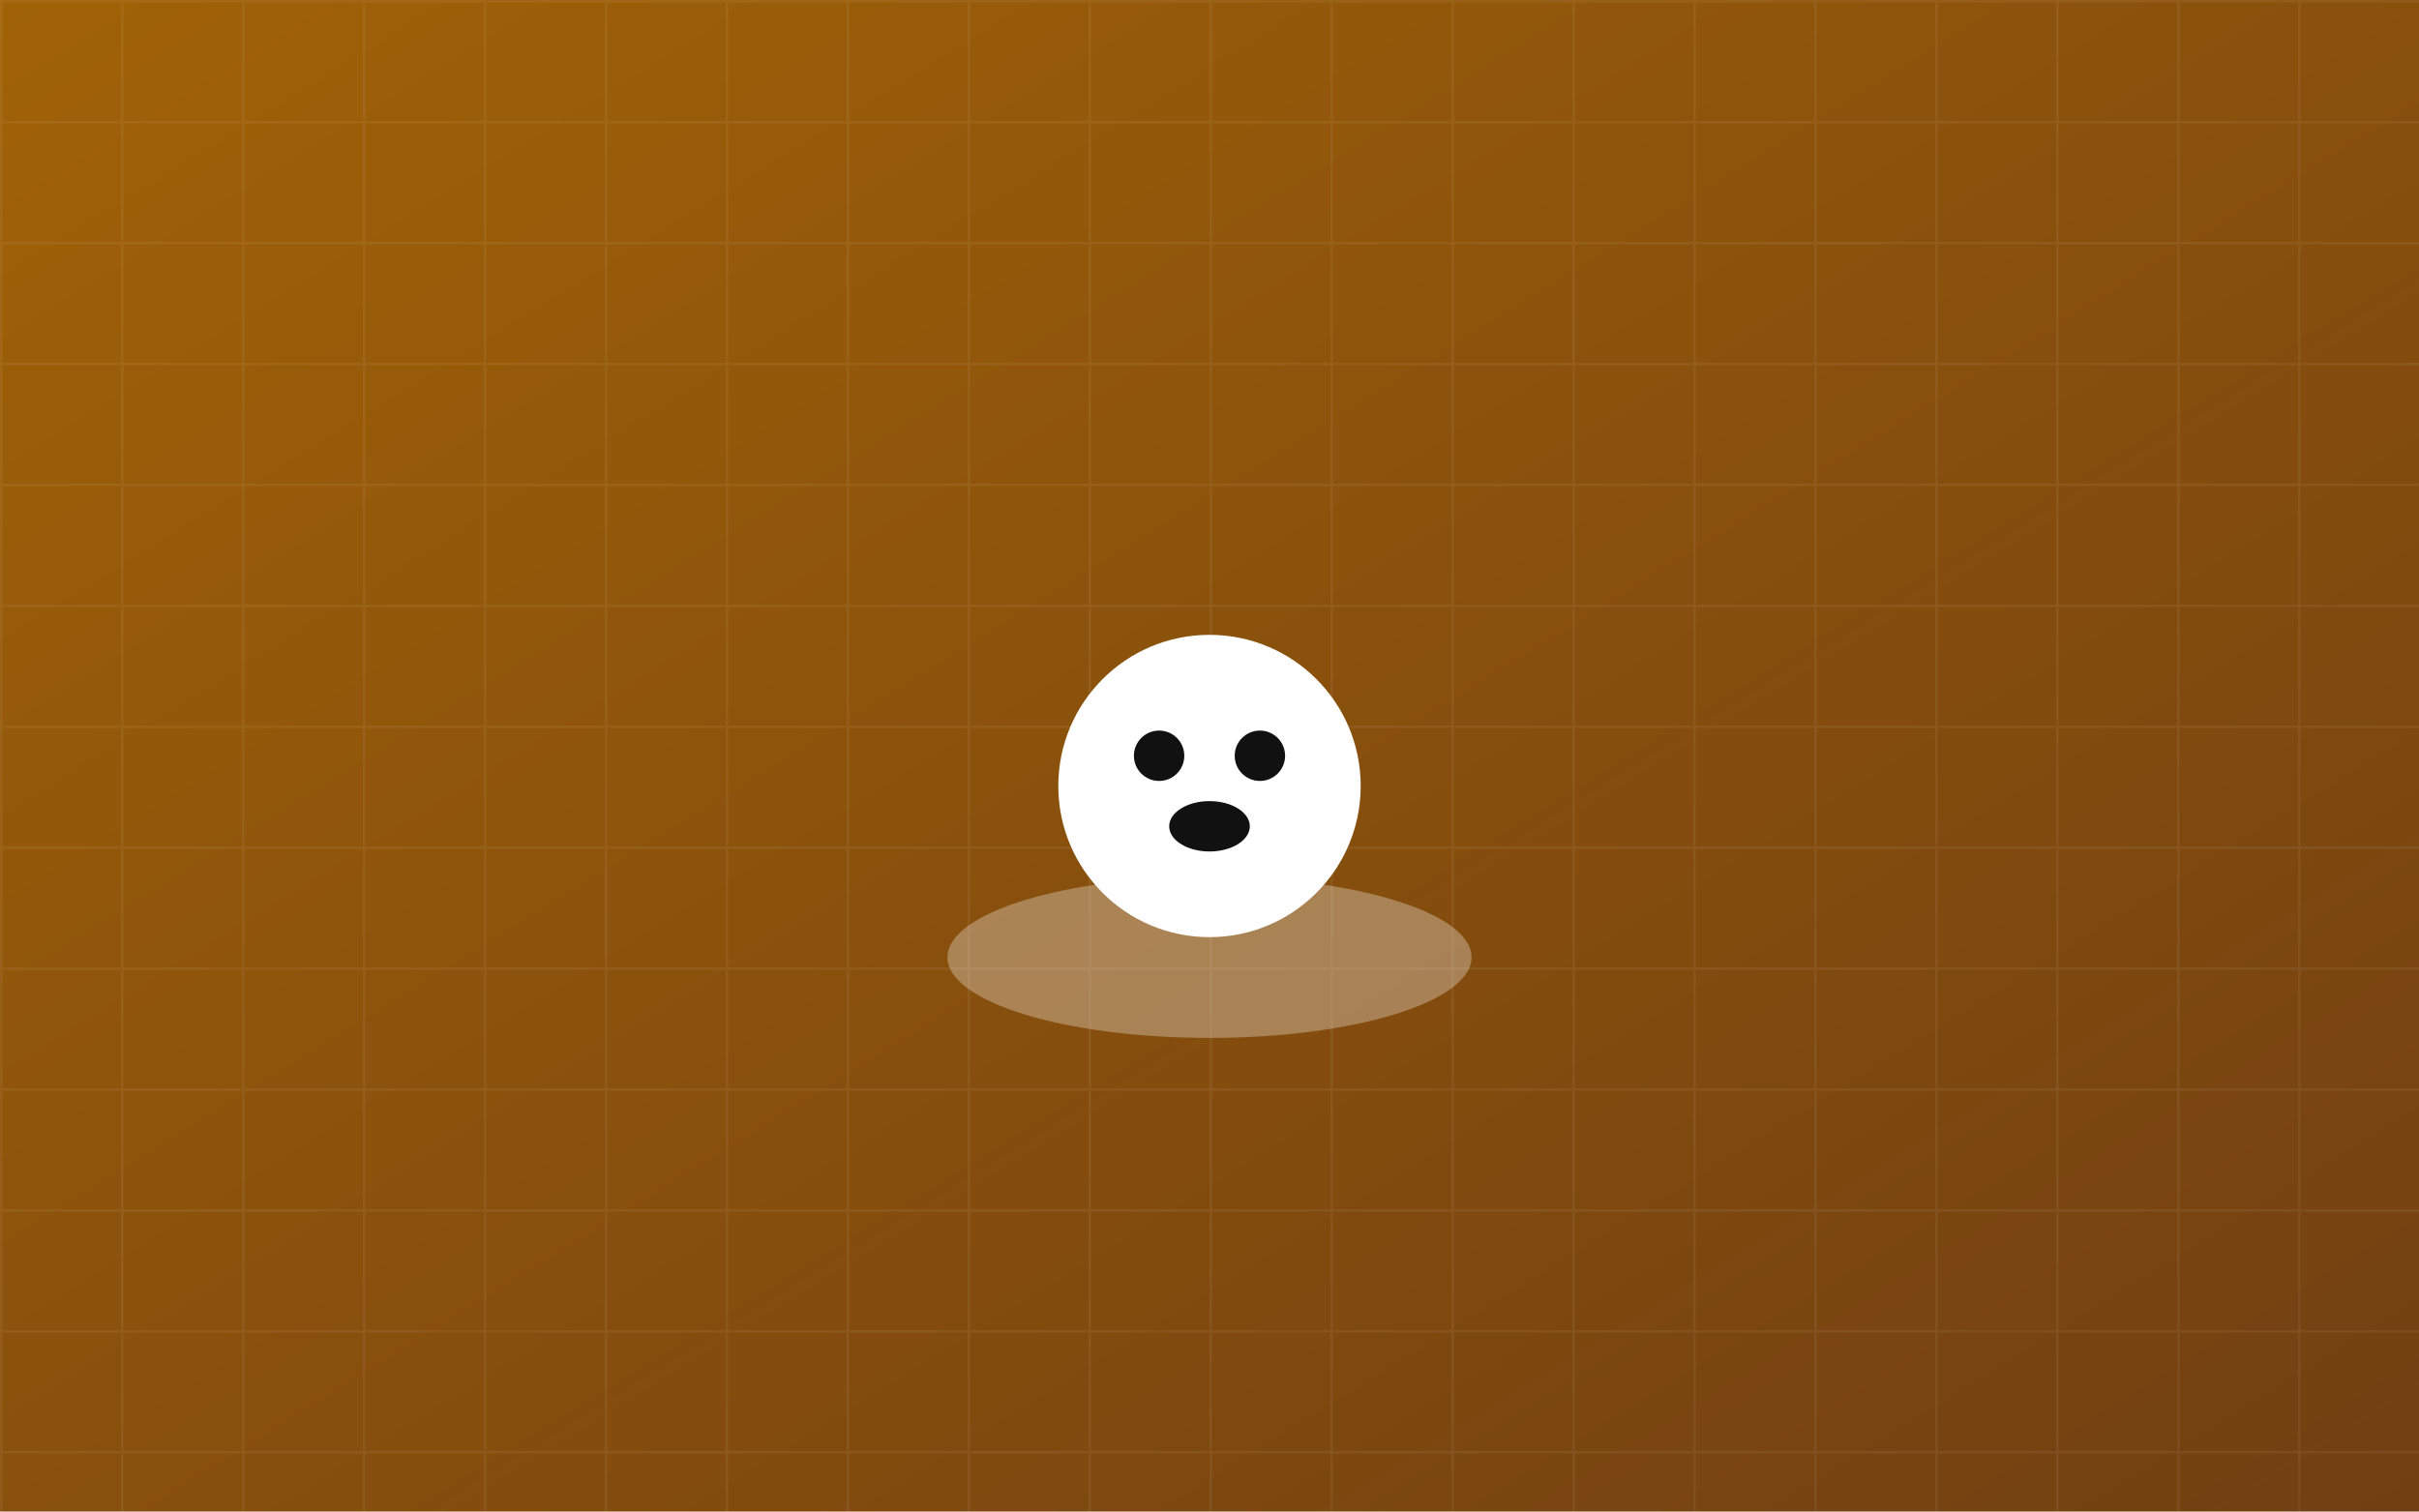
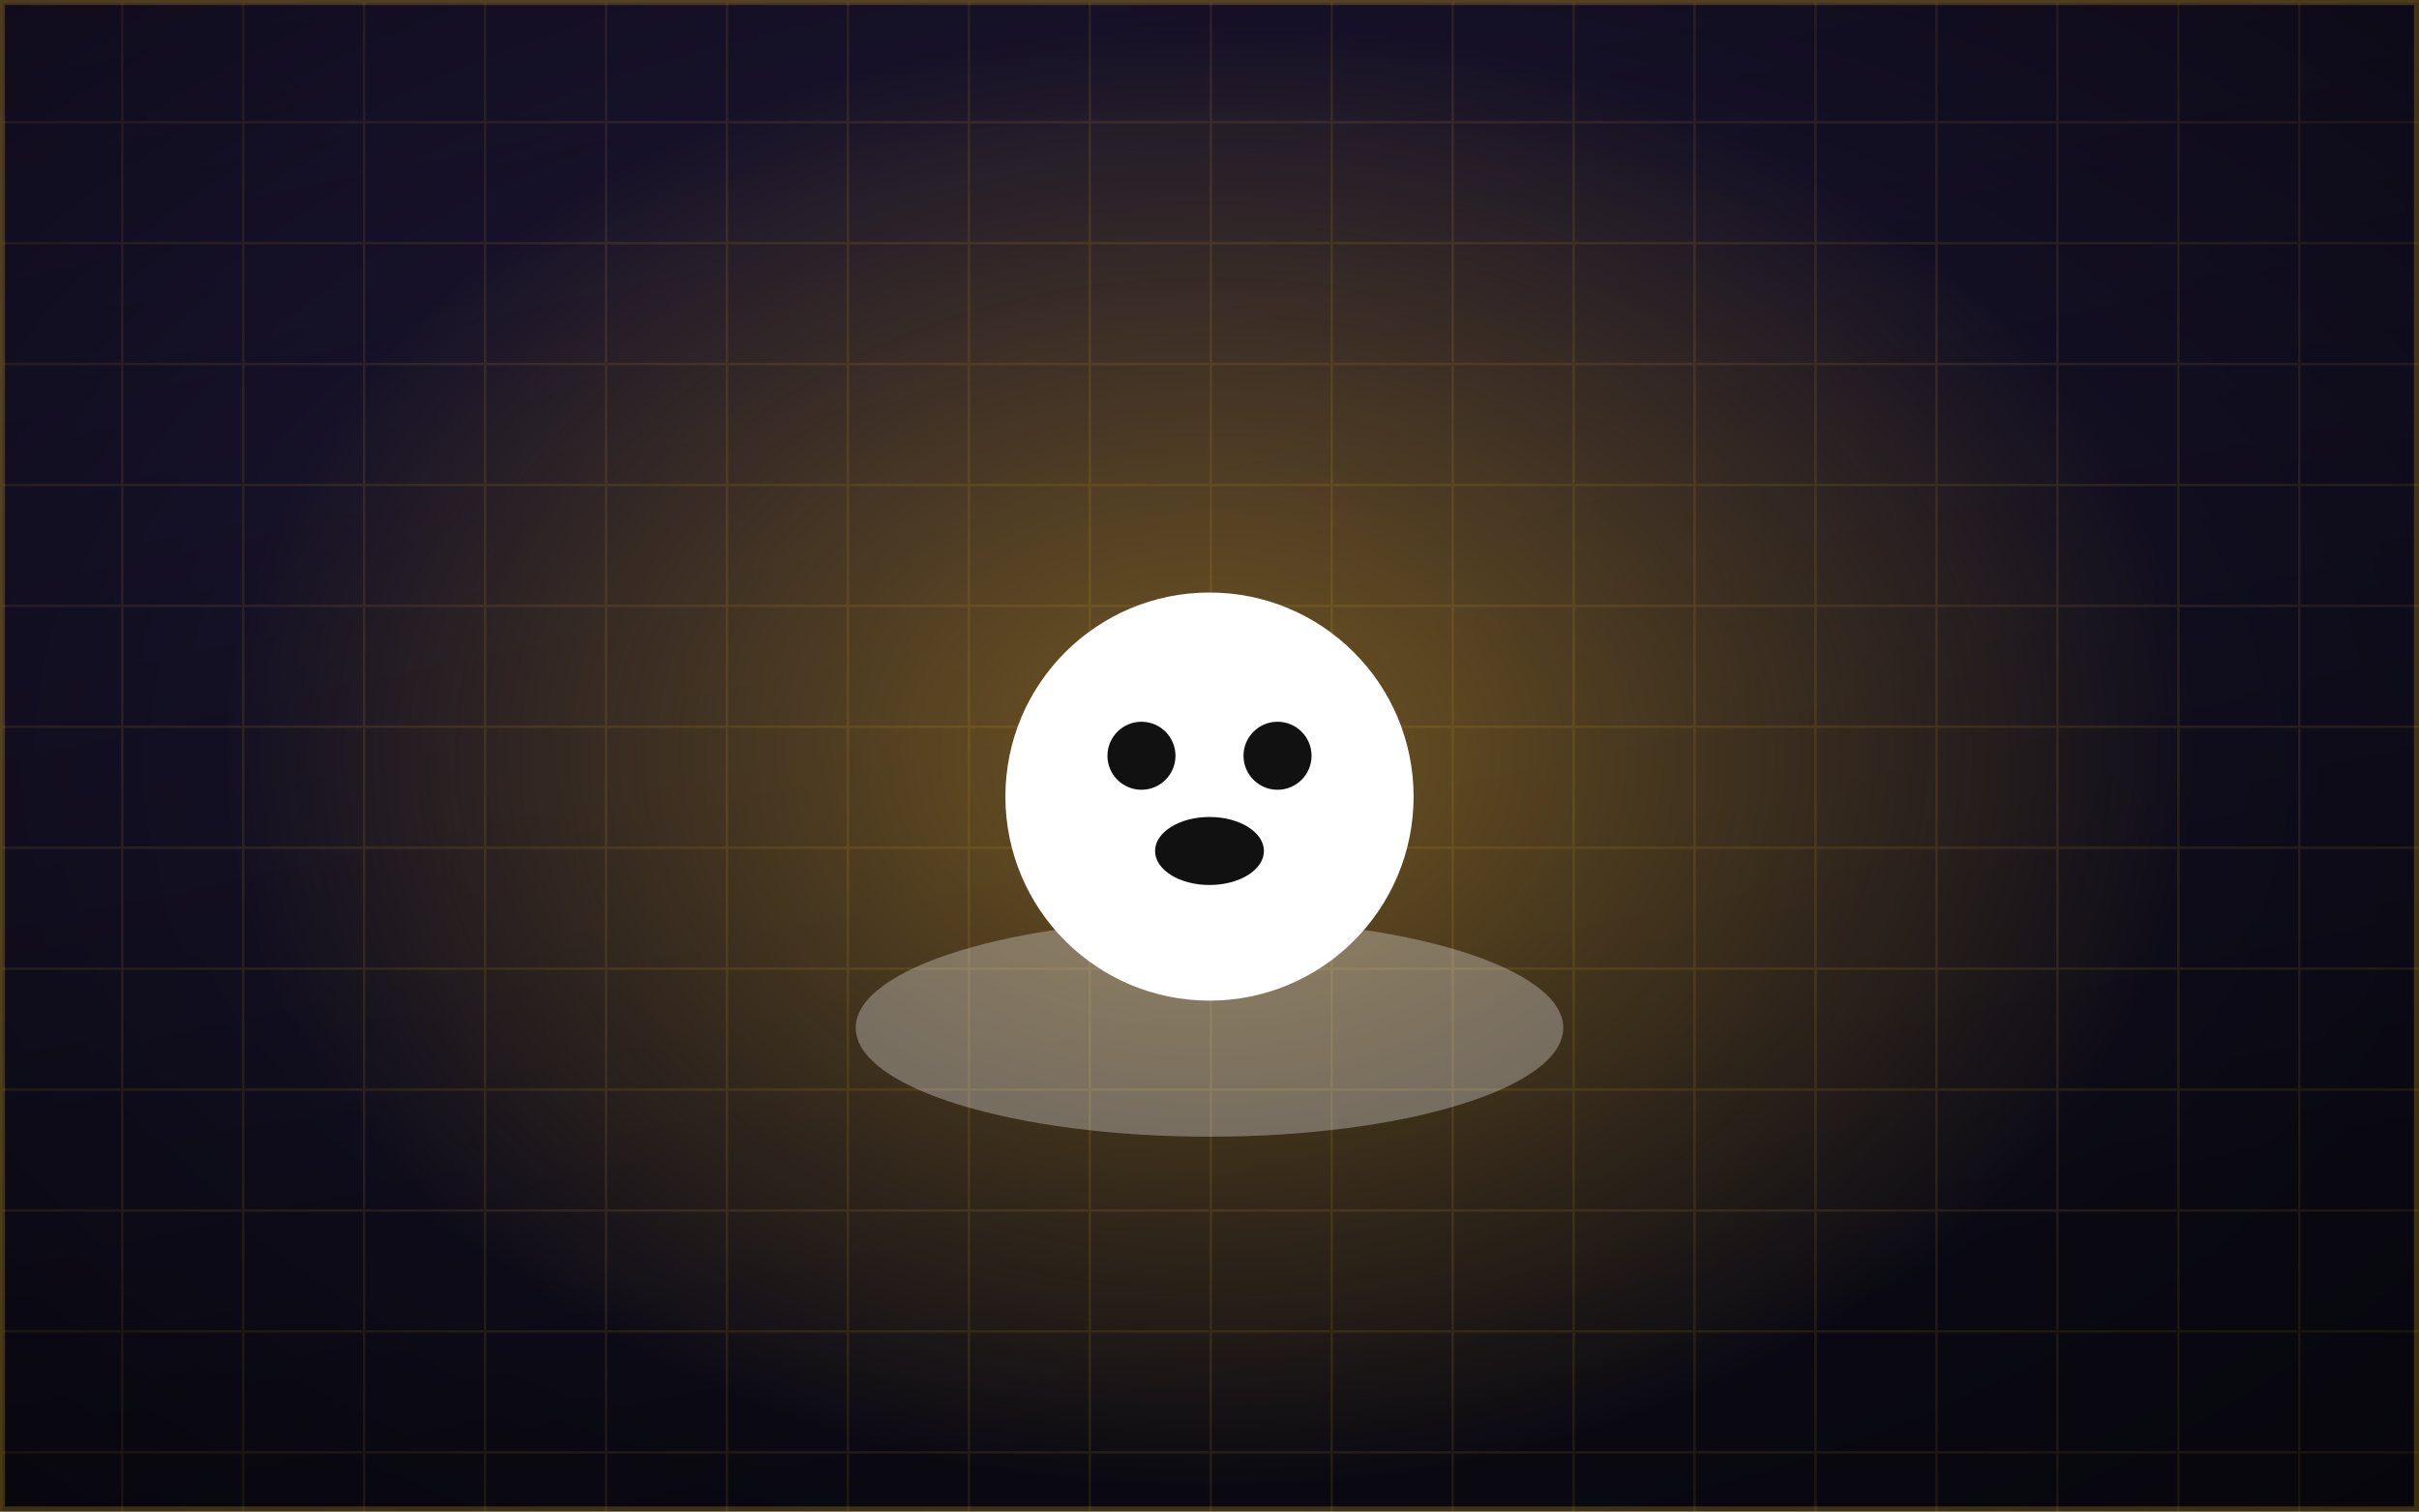
<svg xmlns="http://www.w3.org/2000/svg" viewBox="0 0 480 300" width="480" height="300">
  <defs>
-     <linearGradient id="bg21" x1="0" y1="0" x2="1" y2="1">
-       <stop offset="0" stop-color="#a16207" />
-       <stop offset="1" stop-color="#713f12" />
+     <linearGradient id="b21" x1="0" y1="0" x2="0.35" y2="1">
+       <stop offset="0" stop-color="#1a1430" />
+       <stop offset="1" stop-color="#0b0a14" />
    </linearGradient>
-     <pattern id="grid21" width="24" height="24" patternUnits="userSpaceOnUse">
-       <path d="M24 0H0V24" fill="none" stroke="#ffffff" stroke-opacity="0.06" />
+     <radialGradient id="w21" cx="0.5" cy="0.5" r="0.5">
+       <stop offset="0" stop-color="#fbbf24" stop-opacity="0.42" />
+       <stop offset="1" stop-color="#fbbf24" stop-opacity="0" />
+     </radialGradient>
+     <radialGradient id="v21" cx="0.5" cy="0.5" r="0.75">
+       <stop offset="0.55" stop-color="#000000" stop-opacity="0" />
+       <stop offset="1" stop-color="#000000" stop-opacity="0.45" />
+     </radialGradient>
+     <pattern id="g21" width="24" height="24" patternUnits="userSpaceOnUse">
+       <path d="M24 0H0V24" fill="none" stroke="#fbbf24" stroke-opacity="0.10" />
    </pattern>
  </defs>
-   <rect width="480" height="300" fill="url(#bg21)" />
-   <rect width="480" height="300" fill="url(#grid21)" />
-   <g transform="translate(240 150)" fill="#fff">
+   <rect width="480" height="300" fill="url(#b21)" />
+   <rect width="480" height="300" fill="url(#g21)" />
+   <ellipse cx="240" cy="150" rx="195" ry="145" fill="url(#w21)" />
+   <rect width="480" height="300" fill="url(#v21)" />
+   <g transform="translate(240 150) scale(1.35)" fill="#ffffff">
    <ellipse cx="0" cy="40" rx="52" ry="16" opacity="0.3" />
    <circle cx="0" cy="6" r="30" />
    <circle cx="-10" cy="0" r="5" fill="#111" />
    <circle cx="10" cy="0" r="5" fill="#111" />
    <ellipse cx="0" cy="14" rx="8" ry="5" fill="#111" />
  </g>
+   <rect x="0.5" y="0.5" width="479" height="299" fill="none" stroke="#fbbf24" stroke-opacity="0.22" />
</svg>
